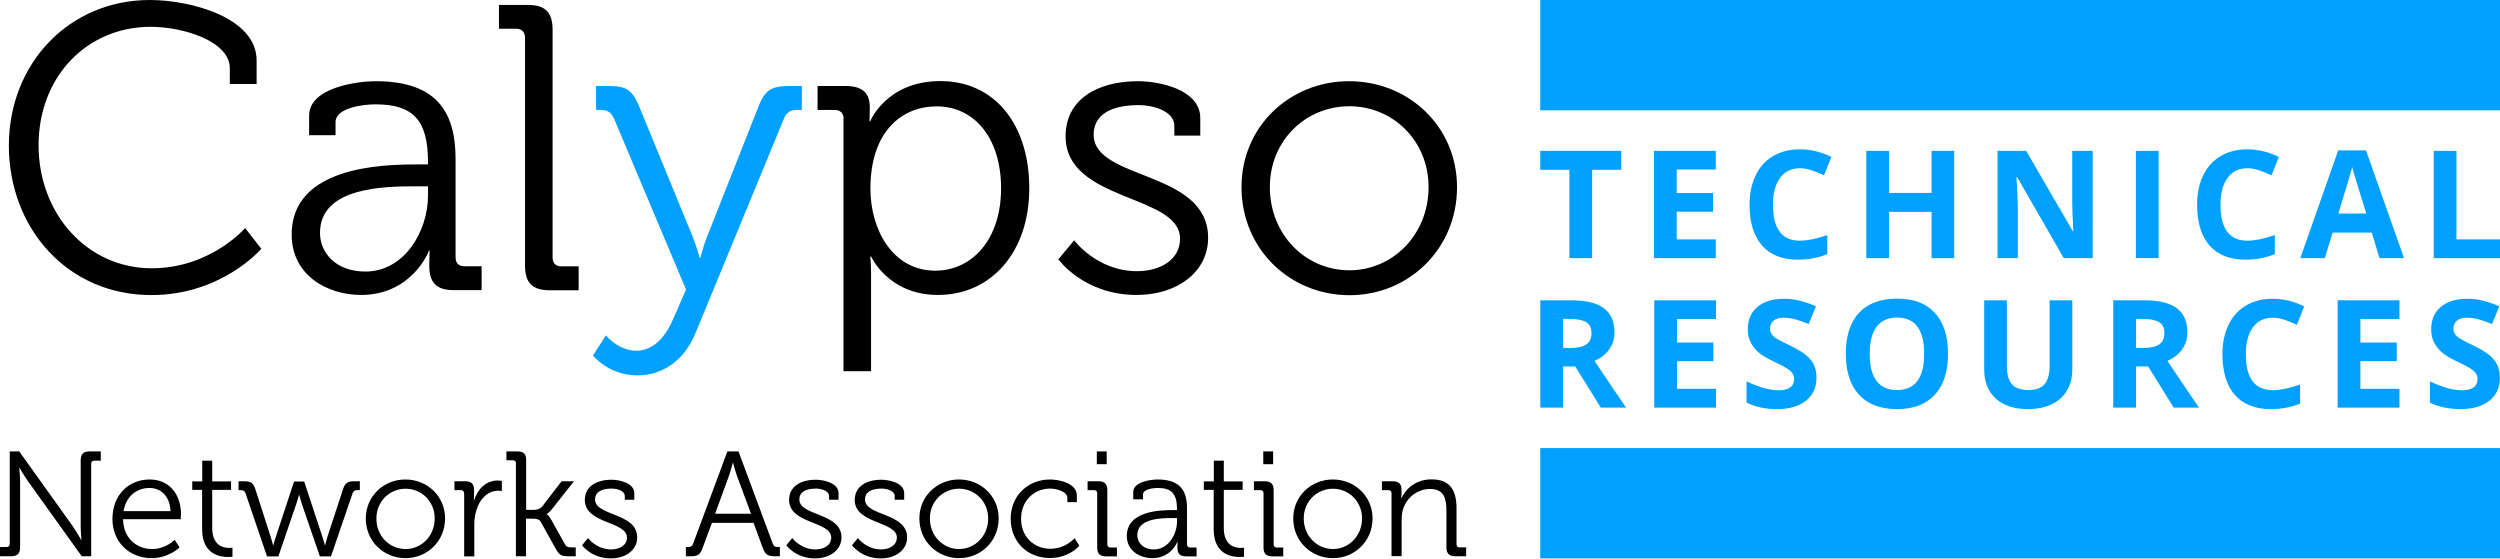
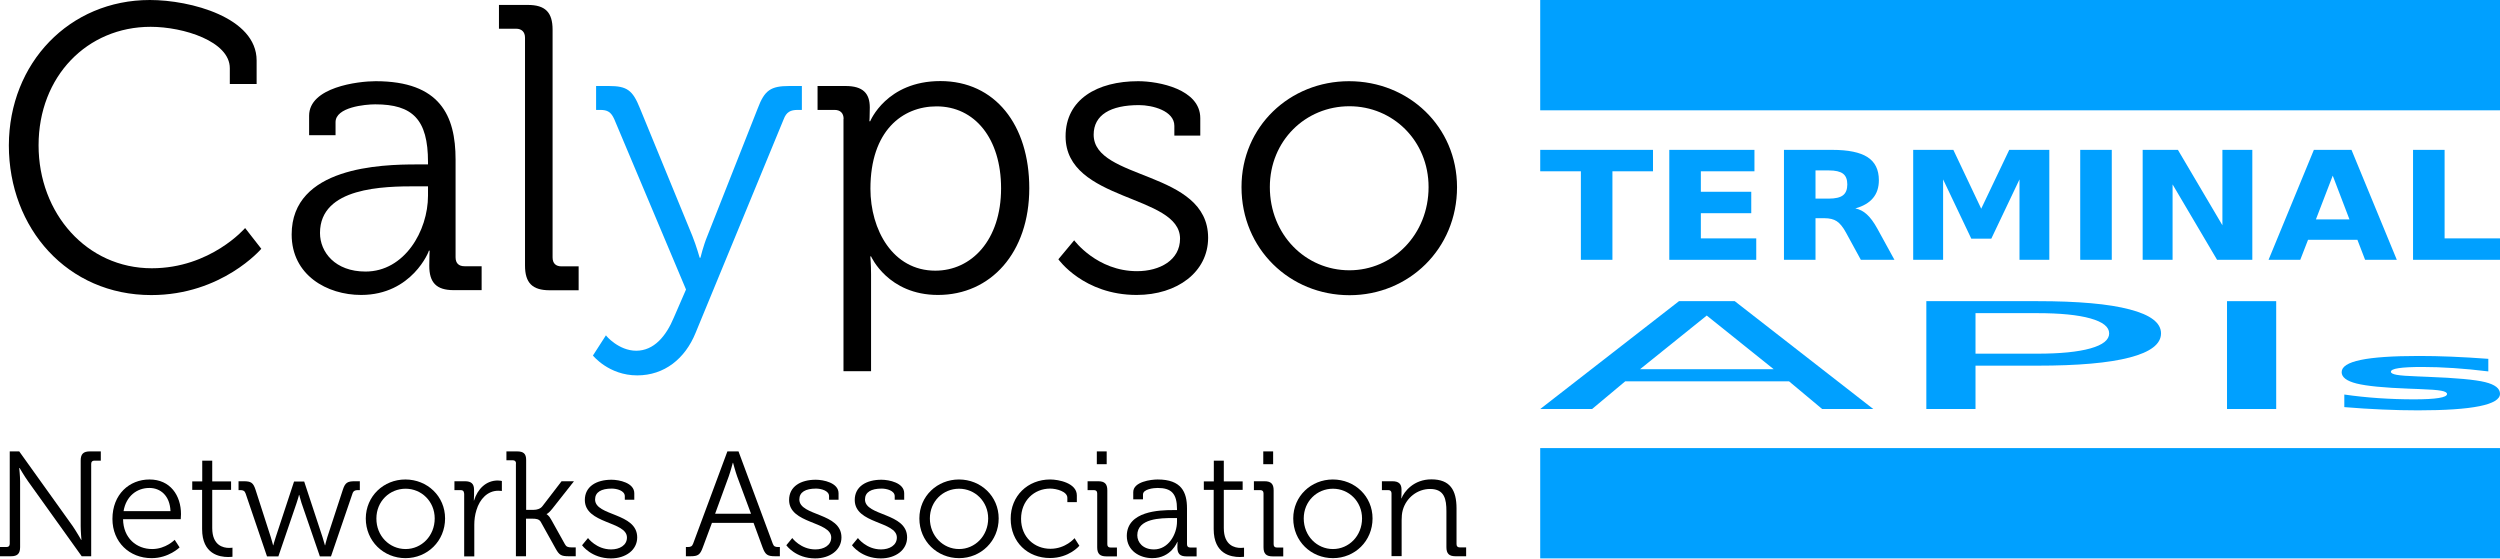
<svg xmlns="http://www.w3.org/2000/svg" xmlns:xlink="http://www.w3.org/1999/xlink" version="1.1" id="Layer_1" x="0px" y="0px" viewBox="0 0 197.662 44.15" xml:space="preserve" width="197.662" height="44.15">
  <defs id="defs67">
    <linearGradient id="linearGradient1483">
      <stop style="stop-color:#00a0ff;stop-opacity:1;" offset="0" id="stop1479" />
      <stop style="stop-color:#00a0ff;stop-opacity:0;" offset="1" id="stop1481" />
    </linearGradient>
    <linearGradient xlink:href="#linearGradient1483" id="linearGradient1485" x1="176.831" y1="-9.61" x2="285.089" y2="-9.61" gradientUnits="userSpaceOnUse" />
    <linearGradient xlink:href="#linearGradient1483" id="linearGradient1487" x1="177.421" y1="10.465" x2="285.651" y2="10.465" gradientUnits="userSpaceOnUse" />
  </defs>
  <style type="text/css" id="style2"> .st0{fill:#00A0FF;} </style>
  <g id="g18329" transform="translate(-0.67,-0.27)">
    <g id="g10">
      <path d="m 12.52,0.27 c 3.21,0 8.44,1.38 8.44,4.78 V 6.91 H 18.84 V 5.66 c 0,-2.12 -3.66,-3.27 -6.26,-3.27 -5.01,0 -8.86,3.91 -8.86,9.37 0,5.39 3.82,9.72 8.95,9.72 4.65,0 7.38,-3.18 7.38,-3.18 l 1.28,1.64 c 0,0 -3.11,3.66 -8.7,3.66 C 6.02,23.6 1.37,18.34 1.37,11.76 1.39,5.24 6.17,0.27 12.52,0.27 Z" id="path4" />
      <path d="m 33.61,13.27 h 0.9 v -0.19 c 0,-3.37 -1.22,-4.56 -4.17,-4.56 -0.8,0 -3.14,0.22 -3.14,1.41 v 1.03 H 25.11 V 9.42 c 0,-2.25 3.85,-2.73 5.26,-2.73 5.1,0 6.32,2.73 6.32,6.19 v 7.73 c 0,0.48 0.26,0.71 0.71,0.71 h 1.35 v 1.89 h -2.21 c -1.38,0 -1.93,-0.61 -1.93,-1.93 0,-0.71 0.03,-1.19 0.03,-1.19 h -0.06 c 0.03,0 -1.32,3.5 -5.36,3.5 -2.7,0 -5.49,-1.57 -5.49,-4.78 0,-5.35 7.09,-5.54 9.88,-5.54 z m -4.04,8.47 c 3.08,0 4.94,-3.21 4.94,-6 V 15 h -0.93 c -2.54,0 -7.61,0.06 -7.61,3.69 0,1.51 1.19,3.05 3.6,3.05 z" id="path6" />
      <path d="M 42.18,3.25 C 42.18,2.8 41.92,2.54 41.47,2.54 H 40.12 V 0.66 h 2.28 c 1.38,0 1.96,0.58 1.96,1.96 v 18 c 0,0.48 0.26,0.71 0.71,0.71 h 1.35 v 1.89 h -2.28 c -1.38,0 -1.96,-0.58 -1.96,-1.96 z" id="path8" />
    </g>
    <g id="g14">
      <path class="st0" d="m 50.97,28 c 1.41,0 2.37,-1.16 2.98,-2.63 L 54.91,23.16 49.24,9.7 C 48.98,9.12 48.7,8.96 48.12,8.96 H 47.8 V 7.07 h 1 c 1.44,0 1.89,0.32 2.47,1.77 l 4.14,10.08 c 0.32,0.8 0.58,1.73 0.58,1.73 h 0.06 c 0,0 0.22,-0.93 0.55,-1.73 L 60.58,8.84 c 0.54,-1.44 1.03,-1.77 2.5,-1.77 h 0.99 v 1.89 h -0.32 c -0.58,0 -0.9,0.16 -1.12,0.74 l -6.96,16.88 c -0.83,2.05 -2.47,3.37 -4.62,3.37 -2.25,0 -3.5,-1.57 -3.5,-1.57 l 1.03,-1.6 C 48.57,26.81 49.59,28 50.97,28 Z" id="path12" style="fill:#00a0ff;fill-opacity:1" />
    </g>
    <g id="g22">
      <path d="m 67.37,9.67 c 0,-0.45 -0.26,-0.71 -0.71,-0.71 H 65.31 V 7.07 h 2.21 c 1.38,0 1.92,0.58 1.92,1.7 0,0.64 -0.03,1.09 -0.03,1.09 h 0.06 c 0,0 1.28,-3.18 5.55,-3.18 4.33,0 7.03,3.47 7.03,8.47 0,5.1 -3.05,8.44 -7.22,8.44 -3.95,0 -5.29,-3.05 -5.29,-3.05 h -0.06 c 0,0 0.06,0.58 0.06,1.41 v 7.67 H 67.36 V 9.67 Z m 7.25,12 c 2.86,0 5.2,-2.41 5.2,-6.51 0,-3.95 -2.09,-6.48 -5.1,-6.48 -2.7,0 -5.23,1.93 -5.23,6.51 0,3.24 1.76,6.48 5.13,6.48 z" id="path16" />
      <path d="m 85.6,19.27 c 0,0 1.8,2.44 4.97,2.44 1.8,0 3.4,-0.87 3.4,-2.57 0,-3.53 -9.05,-2.89 -9.05,-8.09 0,-2.92 2.5,-4.36 5.74,-4.36 1.64,0 4.91,0.64 4.91,2.92 v 1.38 h -2.05 v -0.77 c 0,-1.19 -1.73,-1.64 -2.79,-1.64 -2.25,0 -3.59,0.77 -3.59,2.34 0,3.63 9.05,2.79 9.05,8.15 0,2.7 -2.44,4.52 -5.65,4.52 -4.2,0 -6.19,-2.82 -6.19,-2.82 z" id="path18" />
      <path d="m 107.33,6.69 c 4.72,0 8.54,3.59 8.54,8.38 0,4.88 -3.82,8.54 -8.5,8.54 -4.72,0 -8.54,-3.66 -8.54,-8.54 -0.01,-4.79 3.81,-8.38 8.5,-8.38 z m 0.03,14.95 c 3.43,0 6.26,-2.82 6.26,-6.58 0,-3.66 -2.82,-6.39 -6.26,-6.39 -3.47,0 -6.29,2.73 -6.29,6.39 0,3.76 2.82,6.58 6.29,6.58 z" id="path20" />
    </g>
    <g id="g62">
      <path d="m 0.67,43.52 h 0.51 c 0.17,0 0.26,-0.08 0.26,-0.26 v -7.3 h 0.75 l 4.23,5.91 c 0.28,0.41 0.67,1.09 0.67,1.09 h 0.02 c 0,0 -0.06,-0.65 -0.06,-1.09 v -5.19 c 0,-0.51 0.21,-0.72 0.72,-0.72 h 0.87 v 0.73 h -0.5 c -0.17,0 -0.26,0.08 -0.26,0.26 v 7.3 H 7.13 L 2.9,38.34 C 2.61,37.94 2.22,37.27 2.22,37.27 H 2.19 c 0,0 0.07,0.64 0.07,1.07 v 5.19 c 0,0.51 -0.21,0.72 -0.72,0.72 H 0.67 Z" id="path24" />
      <path d="m 12.49,38.18 c 1.64,0 2.49,1.26 2.49,2.74 0,0.14 -0.02,0.4 -0.02,0.4 H 10.4 c 0.02,1.5 1.07,2.36 2.3,2.36 1.08,0 1.78,-0.73 1.78,-0.73 l 0.39,0.6 c 0,0 -0.86,0.85 -2.21,0.85 -1.76,0 -3.1,-1.27 -3.1,-3.1 0,-1.95 1.34,-3.12 2.93,-3.12 z m 1.66,2.5 c -0.05,-1.23 -0.8,-1.83 -1.67,-1.83 -0.98,0 -1.84,0.64 -2.04,1.83 z" id="path26" />
      <path d="m 16.65,39 h -0.78 v -0.67 h 0.79 v -1.64 h 0.79 v 1.64 h 1.49 V 39 h -1.49 v 3.02 c 0,1.39 0.88,1.57 1.33,1.57 0.17,0 0.27,-0.02 0.27,-0.02 v 0.72 c 0,0 -0.14,0.02 -0.34,0.02 -0.68,0 -2.06,-0.22 -2.06,-2.21 z" id="path28" />
      <path d="m 20.09,39.29 c -0.07,-0.21 -0.2,-0.27 -0.41,-0.27 h -0.15 v -0.7 h 0.41 c 0.57,0 0.75,0.11 0.93,0.66 l 1.21,3.76 c 0.09,0.28 0.18,0.64 0.18,0.64 h 0.02 c 0,0 0.09,-0.35 0.19,-0.64 l 1.45,-4.4 h 0.8 l 1.45,4.4 c 0.09,0.28 0.19,0.64 0.19,0.64 h 0.02 c 0,0 0.07,-0.34 0.17,-0.64 l 1.23,-3.76 c 0.18,-0.55 0.37,-0.66 0.93,-0.66 h 0.41 v 0.7 h -0.17 c -0.2,0 -0.34,0.06 -0.41,0.27 l -1.7,4.97 H 25.96 L 24.51,40.04 C 24.42,39.75 24.33,39.4 24.33,39.4 h -0.02 c 0,0 -0.08,0.34 -0.19,0.64 l -1.44,4.22 h -0.9 z" id="path30" />
      <path d="m 32.72,38.18 c 1.73,0 3.14,1.32 3.14,3.08 0,1.79 -1.4,3.14 -3.13,3.14 -1.73,0 -3.14,-1.34 -3.14,-3.14 0.01,-1.76 1.41,-3.08 3.13,-3.08 z m 0.02,5.5 c 1.26,0 2.3,-1.04 2.3,-2.42 0,-1.34 -1.04,-2.35 -2.3,-2.35 -1.27,0 -2.31,1 -2.31,2.35 -0.01,1.38 1.03,2.42 2.31,2.42 z" id="path32" />
      <path d="m 37.36,39.28 c 0,-0.17 -0.09,-0.26 -0.26,-0.26 h -0.5 v -0.7 h 0.83 c 0.5,0 0.72,0.2 0.72,0.67 v 0.4 c 0,0.25 -0.02,0.45 -0.02,0.45 h 0.02 c 0.28,-0.9 0.94,-1.58 1.88,-1.58 0.17,0 0.32,0.04 0.32,0.04 v 0.79 c 0,0 -0.14,-0.02 -0.29,-0.02 -0.84,0 -1.46,0.66 -1.72,1.53 -0.12,0.38 -0.17,0.78 -0.17,1.16 v 2.5 h -0.8 v -4.98 z" id="path34" />
      <path d="m 41.47,36.92 c 0,-0.17 -0.09,-0.26 -0.26,-0.26 h -0.5 v -0.7 h 0.84 c 0.51,0 0.72,0.18 0.72,0.68 v 3.94 h 0.61 c 0.22,0 0.51,-0.07 0.67,-0.28 l 1.52,-1.98 h 0.98 l -1.71,2.17 c -0.29,0.37 -0.45,0.42 -0.45,0.42 v 0.02 c 0,0 0.18,0.08 0.37,0.44 l 1.07,1.92 c 0.11,0.2 0.22,0.26 0.54,0.26 h 0.32 v 0.7 h -0.55 c -0.59,0 -0.75,-0.09 -1.03,-0.59 L 43.43,41.54 C 43.3,41.3 43.02,41.28 42.8,41.28 h -0.54 v 2.97 h -0.8 v -7.33 z" id="path36" />
      <path d="m 47.16,42.81 c 0,0 0.66,0.9 1.83,0.9 0.66,0 1.25,-0.32 1.25,-0.94 0,-1.3 -3.33,-1.06 -3.33,-2.97 0,-1.07 0.92,-1.6 2.11,-1.6 0.6,0 1.8,0.24 1.8,1.07 v 0.51 H 50.07 V 39.5 c 0,-0.44 -0.64,-0.6 -1.03,-0.6 -0.83,0 -1.32,0.28 -1.32,0.86 0,1.33 3.33,1.03 3.33,3 0,0.99 -0.9,1.66 -2.08,1.66 -1.54,0 -2.28,-1.04 -2.28,-1.04 z" id="path38" />
      <path d="m 54.9,43.52 h 0.15 c 0.21,0 0.34,-0.04 0.42,-0.26 l 2.71,-7.3 h 0.88 l 2.71,7.3 c 0.08,0.22 0.2,0.26 0.42,0.26 h 0.14 v 0.73 h -0.38 c -0.59,0 -0.77,-0.12 -0.98,-0.68 l -0.72,-1.96 h -3.29 l -0.73,1.96 c -0.21,0.57 -0.38,0.68 -0.97,0.68 H 54.9 Z m 5.15,-2.63 -1.1,-2.96 c -0.14,-0.39 -0.32,-1.07 -0.32,-1.07 h -0.02 c 0,0 -0.18,0.68 -0.32,1.07 l -1.08,2.96 z" id="path40" />
      <path d="m 63.31,42.81 c 0,0 0.66,0.9 1.83,0.9 0.66,0 1.25,-0.32 1.25,-0.94 0,-1.3 -3.33,-1.06 -3.33,-2.97 0,-1.07 0.92,-1.6 2.11,-1.6 0.6,0 1.8,0.24 1.8,1.07 v 0.51 H 66.22 V 39.5 c 0,-0.44 -0.64,-0.6 -1.03,-0.6 -0.83,0 -1.32,0.28 -1.32,0.86 0,1.33 3.33,1.03 3.33,3 0,0.99 -0.9,1.66 -2.08,1.66 -1.55,0 -2.28,-1.04 -2.28,-1.04 z" id="path42" />
      <path d="m 68.5,42.81 c 0,0 0.66,0.9 1.83,0.9 0.66,0 1.25,-0.32 1.25,-0.94 0,-1.3 -3.33,-1.06 -3.33,-2.97 0,-1.07 0.92,-1.6 2.11,-1.6 0.6,0 1.8,0.24 1.8,1.07 v 0.51 H 71.41 V 39.5 c 0,-0.44 -0.64,-0.6 -1.03,-0.6 -0.83,0 -1.32,0.28 -1.32,0.86 0,1.33 3.33,1.03 3.33,3 0,0.99 -0.9,1.66 -2.08,1.66 -1.54,0 -2.28,-1.04 -2.28,-1.04 z" id="path44" />
      <path d="m 76.49,38.18 c 1.73,0 3.14,1.32 3.14,3.08 0,1.79 -1.4,3.14 -3.13,3.14 -1.73,0 -3.14,-1.34 -3.14,-3.14 0,-1.76 1.41,-3.08 3.13,-3.08 z m 0.01,5.5 c 1.26,0 2.3,-1.04 2.3,-2.42 0,-1.34 -1.04,-2.35 -2.3,-2.35 -1.27,0 -2.31,1 -2.31,2.35 0,1.38 1.04,2.42 2.31,2.42 z" id="path46" />
      <path d="m 83.7,38.18 c 0.67,0 2.11,0.28 2.11,1.26 v 0.53 h -0.75 v -0.34 c 0,-0.5 -0.86,-0.73 -1.36,-0.73 -1.27,0 -2.3,0.96 -2.3,2.39 0,1.46 1.07,2.37 2.32,2.37 1.21,0 1.91,-0.84 1.91,-0.84 l 0.38,0.6 c 0,0 -0.8,0.97 -2.32,0.97 -1.77,0 -3.11,-1.26 -3.11,-3.1 -0.01,-1.81 1.35,-3.11 3.12,-3.11 z" id="path48" />
      <path d="m 87.42,39.28 c 0,-0.17 -0.09,-0.26 -0.26,-0.26 h -0.5 v -0.7 h 0.84 c 0.51,0 0.72,0.21 0.72,0.72 v 4.26 c 0,0.18 0.09,0.26 0.26,0.26 h 0.5 v 0.7 h -0.84 c -0.51,0 -0.72,-0.21 -0.72,-0.72 z m -0.03,-3.32 h 0.78 v 1.01 h -0.78 z" id="path50" />
      <path d="m 93.4,40.6 h 0.33 v -0.07 c 0,-1.24 -0.45,-1.68 -1.53,-1.68 -0.29,0 -1.16,0.08 -1.16,0.52 v 0.38 h -0.77 v -0.57 c 0,-0.83 1.42,-1 1.93,-1 1.88,0 2.32,1 2.32,2.28 v 2.84 c 0,0.18 0.09,0.26 0.26,0.26 h 0.5 v 0.7 h -0.81 c -0.51,0 -0.71,-0.22 -0.71,-0.71 0,-0.26 0.01,-0.44 0.01,-0.44 h -0.02 c 0.01,0 -0.48,1.29 -1.97,1.29 -0.99,0 -2.02,-0.58 -2.02,-1.76 0.01,-1.97 2.61,-2.04 3.64,-2.04 z m -1.49,3.11 c 1.13,0 1.82,-1.18 1.82,-2.21 v -0.27 h -0.34 c -0.93,0 -2.8,0.02 -2.8,1.36 0,0.56 0.44,1.12 1.32,1.12 z" id="path52" />
      <path d="m 96.63,39 h -0.78 v -0.67 h 0.79 v -1.64 h 0.79 v 1.64 h 1.49 V 39 h -1.49 v 3.02 c 0,1.39 0.88,1.57 1.33,1.57 0.17,0 0.27,-0.02 0.27,-0.02 v 0.72 c 0,0 -0.14,0.02 -0.34,0.02 -0.68,0 -2.06,-0.22 -2.06,-2.21 z" id="path54" />
      <path d="m 100.57,39.28 c 0,-0.17 -0.09,-0.26 -0.26,-0.26 h -0.5 v -0.7 h 0.84 c 0.51,0 0.72,0.21 0.72,0.72 v 4.26 c 0,0.18 0.09,0.26 0.26,0.26 h 0.5 v 0.7 h -0.84 c -0.51,0 -0.72,-0.21 -0.72,-0.72 z m -0.02,-3.32 h 0.78 v 1.01 h -0.78 z" id="path56" />
      <path d="m 106.05,38.18 c 1.73,0 3.14,1.32 3.14,3.08 0,1.79 -1.4,3.14 -3.13,3.14 -1.73,0 -3.14,-1.34 -3.14,-3.14 0,-1.76 1.41,-3.08 3.13,-3.08 z m 0.01,5.5 c 1.26,0 2.3,-1.04 2.3,-2.42 0,-1.34 -1.04,-2.35 -2.3,-2.35 -1.27,0 -2.31,1 -2.31,2.35 0,1.38 1.04,2.42 2.31,2.42 z" id="path58" />
      <path d="m 110.69,39.28 c 0,-0.17 -0.09,-0.26 -0.26,-0.26 h -0.5 v -0.7 h 0.83 c 0.5,0 0.72,0.21 0.72,0.66 v 0.27 c 0,0.24 -0.02,0.42 -0.02,0.42 h 0.02 c 0.21,-0.54 0.97,-1.5 2.36,-1.5 1.47,0 1.99,0.84 1.99,2.3 v 2.82 c 0,0.18 0.09,0.26 0.26,0.26 h 0.5 v 0.7 h -0.84 c -0.51,0 -0.72,-0.21 -0.72,-0.72 v -2.84 c 0,-0.93 -0.14,-1.76 -1.29,-1.76 -1.01,0 -1.89,0.7 -2.16,1.67 -0.07,0.25 -0.09,0.52 -0.09,0.8 v 2.84 h -0.8 z" id="path60" />
    </g>
  </g>
  <g id="g8190" transform="matrix(0.7029932,0,0,0.7029932,9.355902,22.92235)">
    <text xml:space="preserve" style="font-style:normal;font-variant:normal;font-weight:bold;font-stretch:normal;font-size:14.749px;line-height:10.975px;font-family:'Courier New';-inkscape-font-specification:'Courier New, Bold';font-variant-ligatures:normal;font-variant-caps:normal;font-variant-numeric:normal;font-variant-east-asian:normal;letter-spacing:0px;word-spacing:0px;fill:#000000;fill-opacity:1;stroke:none;stroke-width:1.106px;stroke-linecap:butt;stroke-linejoin:miter;stroke-opacity:1" x="-15.793" y="48.274" id="text1524">
      <tspan x="-15.793" y="48.274" style="font-style:normal;font-variant:normal;font-weight:bold;font-stretch:normal;font-size:14.749px;font-family:'Courier New';-inkscape-font-specification:'Courier New, Bold';font-variant-ligatures:normal;font-variant-caps:normal;font-variant-numeric:normal;font-variant-east-asian:normal;stroke-width:1.106px" id="tspan12437" />
    </text>
    <text xml:space="preserve" style="font-style:normal;font-variant:normal;font-weight:bold;font-stretch:normal;font-size:16px;line-height:10px;font-family:'Open Sans';-inkscape-font-specification:'Open Sans, Bold';font-variant-ligatures:normal;font-variant-caps:normal;font-variant-numeric:normal;font-variant-east-asian:normal;letter-spacing:0px;word-spacing:0px;fill:#000000;fill-opacity:1;stroke:none;stroke-width:1px;stroke-linecap:butt;stroke-linejoin:miter;stroke-opacity:1" x="124.893" y="39.222" id="text1524-1">
      <tspan x="124.893" y="39.222" id="tspan1528-7" style="font-style:normal;font-variant:normal;font-weight:bold;font-stretch:normal;font-size:16px;font-family:'Open Sans';-inkscape-font-specification:'Open Sans, Bold';font-variant-ligatures:normal;font-variant-caps:normal;font-variant-numeric:normal;font-variant-east-asian:normal" />
    </text>
    <g id="g3567">
-       <g aria-label="TECHNICAL" id="text65104" style="font-weight:bold;font-size:16.906px;line-height:10.566px;font-family:'Open Sans';-inkscape-font-specification:'Open Sans, Bold';letter-spacing:1.821px;word-spacing:0px;opacity:1;vector-effect:none;fill:#00a0ff;stroke-width:0.313;stop-color:#000000;stop-opacity:1">
-         <path d="m 165.754,-3.572 h -2.559 v -9.939 h -3.277 v -2.13 h 9.113 v 2.13 h -3.277 z" style="vector-effect:none;stop-color:#000000;stop-opacity:1" id="path2237" />
-         <path d="m 179.66,-3.572 h -6.951 V -15.64 h 6.951 v 2.097 h -4.392 v 2.65 h 4.086 v 2.097 h -4.086 v 3.112 h 4.392 z" style="vector-effect:none;stop-color:#000000;stop-opacity:1" id="path2239" />
-         <path d="m 189.124,-13.684 q -1.445,0 -2.237,1.09 -0.792,1.081 -0.792,3.021 0,4.037 3.03,4.037 1.271,0 3.079,-0.636 v 2.146 q -1.486,0.619 -3.318,0.619 -2.633,0 -4.028,-1.593 -1.395,-1.601 -1.395,-4.59 0,-1.882 0.685,-3.294 0.685,-1.42 1.965,-2.171 1.288,-0.759 3.013,-0.759 1.758,0 3.533,0.85 l -0.825,2.08 q -0.677,-0.322 -1.362,-0.561 -0.685,-0.239 -1.346,-0.239 z" style="vector-effect:none;stop-color:#000000;stop-opacity:1" id="path2241" />
-         <path d="m 206.481,-3.572 h -2.551 v -5.209 h -4.78 v 5.209 h -2.559 V -15.64 h 2.559 v 4.73 h 4.78 v -4.73 h 2.551 z" style="vector-effect:none;stop-color:#000000;stop-opacity:1" id="path2243" />
-         <path d="m 222.054,-3.572 h -3.252 l -5.25,-9.13 h -0.074 q 0.157,2.419 0.157,3.451 v 5.679 h -2.287 V -15.64 h 3.228 l 5.242,9.039 h 0.058 q -0.124,-2.353 -0.124,-3.327 v -5.712 h 2.303 z" style="vector-effect:none;stop-color:#000000;stop-opacity:1" id="path2245" />
-         <path d="M 226.913,-3.572 V -15.64 h 2.559 v 12.069 z" style="vector-effect:none;stop-color:#000000;stop-opacity:1" id="path2247" />
-         <path d="m 239.457,-13.684 q -1.445,0 -2.237,1.09 -0.792,1.081 -0.792,3.021 0,4.037 3.03,4.037 1.271,0 3.079,-0.636 v 2.146 q -1.486,0.619 -3.318,0.619 -2.633,0 -4.028,-1.593 -1.395,-1.601 -1.395,-4.59 0,-1.882 0.685,-3.294 0.685,-1.42 1.965,-2.171 1.288,-0.759 3.013,-0.759 1.758,0 3.533,0.85 l -0.825,2.08 q -0.677,-0.322 -1.362,-0.561 -0.685,-0.239 -1.346,-0.239 z" style="vector-effect:none;stop-color:#000000;stop-opacity:1" id="path2249" />
-         <path d="m 254.312,-3.572 -0.875,-2.873 h -4.4 l -0.875,2.873 h -2.757 l 4.26,-12.118 h 3.129 l 4.276,12.118 z m -1.486,-5.019 q -1.213,-3.905 -1.37,-4.416 -0.149,-0.512 -0.215,-0.809 -0.272,1.057 -1.56,5.225 z" style="vector-effect:none;stop-color:#000000;stop-opacity:1" id="path2251" />
-         <path d="M 260.409,-3.572 V -15.64 h 2.559 v 9.955 h 4.895 v 2.113 z" style="vector-effect:none;stop-color:#000000;stop-opacity:1" id="path2253" />
-       </g>
-       <g aria-label="RESOURCES" transform="translate(-17.6458,-3.273661)" id="text65104-1" style="font-weight:bold;font-size:16.906px;line-height:10.566px;font-family:'Open Sans';-inkscape-font-specification:'Open Sans, Bold';letter-spacing:1.652px;word-spacing:0px;baseline-shift:baseline;opacity:1;vector-effect:none;fill:#00a0ff;stroke-width:0.313;stop-color:#000000;stop-opacity:1">
-         <path d="m 180.136,9.8 h 0.825 q 1.213,0 1.791,-0.404 0.578,-0.404 0.578,-1.271 0,-0.859 -0.594,-1.222 -0.586,-0.363 -1.824,-0.363 h -0.776 z m 0,2.08 v 4.631 h -2.559 V 4.443 h 3.517 q 2.46,0 3.64,0.9 1.18,0.892 1.18,2.716 0,1.065 -0.586,1.899 -0.586,0.825 -1.659,1.296 2.724,4.07 3.55,5.258 h -2.84 l -2.881,-4.631 z" style="baseline-shift:baseline;vector-effect:none;stop-color:#000000;stop-opacity:1" id="path2274" />
-         <path d="m 197.341,16.512 h -6.951 V 4.443 h 6.951 v 2.097 h -4.392 V 9.19 h 4.086 v 2.097 h -4.086 v 3.112 h 4.392 z" style="baseline-shift:baseline;vector-effect:none;stop-color:#000000;stop-opacity:1" id="path2276" />
-         <path d="m 208.635,13.16 q 0,1.634 -1.18,2.576 -1.172,0.941 -3.269,0.941 -1.932,0 -3.418,-0.726 V 13.573 q 1.222,0.545 2.064,0.768 0.85,0.223 1.552,0.223 0.842,0 1.288,-0.322 0.454,-0.322 0.454,-0.958 0,-0.355 -0.198,-0.627 -0.198,-0.281 -0.586,-0.537 -0.38,-0.256 -1.56,-0.817 -1.106,-0.52 -1.659,-0.999 -0.553,-0.479 -0.883,-1.114 -0.33,-0.636 -0.33,-1.486 0,-1.601 1.081,-2.518 1.09,-0.916 3.005,-0.916 0.941,0 1.791,0.223 0.859,0.223 1.791,0.627 l -0.825,1.989 q -0.966,-0.396 -1.601,-0.553 -0.627,-0.157 -1.238,-0.157 -0.726,0 -1.114,0.338 -0.388,0.338 -0.388,0.883 0,0.338 0.157,0.594 0.157,0.248 0.495,0.487 0.347,0.231 1.626,0.842 1.692,0.809 2.32,1.626 0.627,0.809 0.627,1.989 z" style="baseline-shift:baseline;vector-effect:none;stop-color:#000000;stop-opacity:1" id="path2278" />
-         <path d="m 223.428,10.461 q 0,2.997 -1.486,4.606 -1.486,1.61 -4.26,1.61 -2.774,0 -4.26,-1.61 -1.486,-1.61 -1.486,-4.623 0,-3.013 1.486,-4.598 1.494,-1.593 4.276,-1.593 2.782,0 4.251,1.601 1.478,1.601 1.478,4.606 z m -8.808,0 q 0,2.022 0.768,3.046 0.768,1.024 2.295,1.024 3.063,0 3.063,-4.07 0,-4.078 -3.046,-4.078 -1.527,0 -2.303,1.032 -0.776,1.024 -0.776,3.046 z" style="baseline-shift:baseline;vector-effect:none;stop-color:#000000;stop-opacity:1" id="path2280" />
-         <path d="m 237.405,4.443 v 7.809 q 0,1.337 -0.603,2.344 -0.594,1.007 -1.725,1.544 -1.131,0.537 -2.675,0.537 -2.328,0 -3.616,-1.189 -1.288,-1.197 -1.288,-3.269 V 4.443 h 2.551 V 11.831 q 0,1.395 0.561,2.047 0.561,0.652 1.857,0.652 1.255,0 1.816,-0.652 0.57,-0.66 0.57,-2.064 V 4.443 Z" style="baseline-shift:baseline;vector-effect:none;stop-color:#000000;stop-opacity:1" id="path2282" />
-         <path d="m 244.572,9.8 h 0.825 q 1.213,0 1.791,-0.404 0.578,-0.404 0.578,-1.271 0,-0.859 -0.594,-1.222 -0.586,-0.363 -1.824,-0.363 h -0.776 z m 0,2.08 v 4.631 h -2.559 V 4.443 h 3.517 q 2.46,0 3.64,0.9 1.18,0.892 1.18,2.716 0,1.065 -0.586,1.899 -0.586,0.825 -1.659,1.296 2.724,4.07 3.55,5.258 h -2.84 l -2.881,-4.631 z" style="baseline-shift:baseline;vector-effect:none;stop-color:#000000;stop-opacity:1" id="path2284" />
-         <path d="m 259.952,6.399 q -1.445,0 -2.237,1.09 -0.792,1.081 -0.792,3.021 0,4.037 3.03,4.037 1.271,0 3.079,-0.636 v 2.146 q -1.486,0.619 -3.318,0.619 -2.633,0 -4.028,-1.593 -1.395,-1.601 -1.395,-4.59 0,-1.882 0.685,-3.294 0.685,-1.42 1.965,-2.171 1.288,-0.759 3.013,-0.759 1.758,0 3.533,0.85 l -0.825,2.08 q -0.677,-0.322 -1.362,-0.561 -0.685,-0.239 -1.346,-0.239 z" style="baseline-shift:baseline;vector-effect:none;stop-color:#000000;stop-opacity:1" id="path2286" />
-         <path d="m 274.201,16.512 h -6.951 V 4.443 h 6.951 v 2.097 h -4.392 V 9.19 h 4.086 v 2.097 h -4.086 v 3.112 h 4.392 z" style="baseline-shift:baseline;vector-effect:none;stop-color:#000000;stop-opacity:1" id="path2288" />
-         <path d="m 285.494,13.16 q 0,1.634 -1.18,2.576 -1.172,0.941 -3.269,0.941 -1.932,0 -3.418,-0.726 V 13.573 q 1.222,0.545 2.064,0.768 0.85,0.223 1.552,0.223 0.842,0 1.288,-0.322 0.454,-0.322 0.454,-0.958 0,-0.355 -0.198,-0.627 -0.198,-0.281 -0.586,-0.537 -0.38,-0.256 -1.56,-0.817 -1.106,-0.52 -1.659,-0.999 -0.553,-0.479 -0.883,-1.114 -0.33,-0.636 -0.33,-1.486 0,-1.601 1.081,-2.518 1.09,-0.916 3.005,-0.916 0.941,0 1.791,0.223 0.859,0.223 1.791,0.627 l -0.825,1.989 q -0.966,-0.396 -1.601,-0.553 -0.627,-0.157 -1.238,-0.157 -0.726,0 -1.114,0.338 -0.388,0.338 -0.388,0.883 0,0.338 0.157,0.594 0.157,0.248 0.495,0.487 0.347,0.231 1.626,0.842 1.692,0.809 2.32,1.626 0.627,0.809 0.627,1.989 z" style="baseline-shift:baseline;vector-effect:none;stop-color:#000000;stop-opacity:1" id="path2290" />
-       </g>
-       <rect style="font-variation-settings:normal;opacity:1;vector-effect:none;fill:#00a0ff;fill-opacity:1;fill-rule:evenodd;stroke:none;stroke-width:0.313;stroke-linecap:butt;stroke-linejoin:miter;stroke-miterlimit:4;stroke-dasharray:none;stroke-dashoffset:0;stroke-opacity:1;-inkscape-stroke:none;stop-color:#000000;stop-opacity:1" id="rect92030" width="107.946" height="12.407" x="159.917" y="-32.607" />
-       <rect style="font-variation-settings:normal;opacity:1;vector-effect:none;fill:#00a0ff;fill-opacity:1;fill-rule:evenodd;stroke:none;stroke-width:0.313;stroke-linecap:butt;stroke-linejoin:miter;stroke-miterlimit:4;stroke-dasharray:none;stroke-dashoffset:0;stroke-opacity:1;-inkscape-stroke:none;stop-color:#000000;stop-opacity:1" id="rect92030-8" width="107.946" height="12.407" x="159.917" y="17.789" />
+       <path id="rect92030" style="opacity:1;vector-effect:none;fill:#00a0ff;fill-rule:evenodd;stroke-width:0.313;stop-color:#000000;stop-opacity:1" d="m 159.917,-32.607 h 107.946 v 12.407 H 159.917 Z" />
+       <path id="rect92030-8" style="opacity:1;vector-effect:none;fill:#00a0ff;fill-rule:evenodd;stroke-width:0.313;stop-color:#000000;stop-opacity:1" d="M 159.917,17.789 H 267.863 V 30.196 H 159.917 Z" />
+       <g id="text6123" style="font-size:56.9px;line-height:1.25;stroke-width:1.422" />
+     </g>
+     <g aria-label="TERMINAL" transform="scale(1.054939,0.9479219)" id="text19958" style="font-weight:bold;font-size:17.894px;line-height:1.25;-inkscape-font-specification:'sans-serif, Bold';fill:#00a0ff;stroke-width:0.447">
+       <path d="m 151.59,-16.617 h 12.023 v 2.543 h -4.325 v 10.502 h -3.364 V -14.075 h -4.334 z" id="path60332" />
+       <path d="m 165.351,-16.617 h 9.078 v 2.543 h -5.714 v 2.429 h 5.374 v 2.543 h -5.374 v 2.988 h 5.906 v 2.543 h -9.27 z" id="path60334" />
+       <path d="m 182.354,-10.833 q 1.057,0 1.512,-0.393 0.463,-0.393 0.463,-1.293 0,-0.891 -0.463,-1.276 -0.454,-0.384 -1.512,-0.384 h -1.415 v 3.346 z m -1.415,2.324 v 4.937 h -3.364 V -16.617 h 5.138 q 2.578,0 3.775,0.865 1.206,0.865 1.206,2.735 0,1.293 -0.629,2.123 -0.62,0.83 -1.879,1.223 0.69,0.157 1.232,0.716 0.55,0.55 1.11,1.678 l 1.826,3.705 h -3.582 l -1.59,-3.242 q -0.481,-0.979 -0.979,-1.337 -0.489,-0.358 -1.311,-0.358 z" id="path60336" />
+       <path d="m 191.353,-16.617 h 4.281 l 2.971,6.981 2.988,-6.981 h 4.273 v 13.045 h -3.18 V -13.113 l -3.006,7.034 h -2.132 l -3.006,-7.034 v 9.541 h -3.189 z" id="path60338" />
+       <path d="m 209.16,-16.617 h 3.364 v 13.045 h -3.364 z" id="path60340" />
+       <path d="m 215.818,-16.617 h 3.757 l 4.744,8.947 v -8.947 h 3.189 v 13.045 h -3.757 l -4.744,-8.947 v 8.947 h -3.189 z" id="path60342" />
+       <path d="m 238.71,-5.949 h -5.26 l -0.83,2.377 h -3.381 l 4.832,-13.045 h 4.01 l 4.832,13.045 h -3.381 z m -4.421,-2.42 h 3.574 l -1.782,-5.19 z" id="path60344" />
+       <path d="m 244.643,-16.617 h 3.364 v 10.502 h 5.906 v 2.543 h -9.27 z" id="path60346" />
+     </g>
+     <g aria-label="APIs" transform="scale(1.835811,0.5447184)" id="text19958-7" style="font-size:30.546px;line-height:0;-inkscape-font-specification:'sans-serif, Normal';fill:#00a0ff;stroke-width:0.764">
+       <path d="M 97.312,5.289 93.225,16.371 h 8.188 z M 95.612,2.321 h 3.416 l 8.487,22.268 h -3.132 l -2.028,-5.712 H 92.316 l -2.028,5.712 h -3.177 z" style="line-height:0.85" id="path60349" />
+       <path d="M 113.778,4.797 V 13.164 h 3.788 q 2.103,0 3.252,-1.089 1.148,-1.089 1.148,-3.102 0,-1.999 -1.148,-3.087 -1.148,-1.089 -3.252,-1.089 z m -3.013,-2.476 h 6.801 q 3.744,0 5.653,1.7 1.924,1.685 1.924,4.952 0,3.296 -1.924,4.982 -1.909,1.685 -5.653,1.685 h -3.788 v 8.949 h -3.013 z" style="line-height:0.85" id="path60351" />
+       <path d="m 129.186,2.321 h 3.013 V 24.589 h -3.013 z" style="line-height:0.85" id="path60353" />
+       <path d="m 145.194,14.229 v 2.597 q -1.098,-0.458 -2.12,-0.688 -1.022,-0.229 -1.929,-0.229 -0.974,0 -1.451,0.248 -0.468,0.239 -0.468,0.745 0,0.411 0.353,0.63 0.363,0.22 1.289,0.325 l 0.602,0.086 q 2.626,0.334 3.533,1.098 0.907,0.764 0.907,2.397 0,1.709 -1.26,2.569 -1.26,0.859 -3.762,0.859 -1.06,0 -2.196,-0.172 -1.127,-0.162 -2.32,-0.497 v -2.597 q 1.022,0.497 2.091,0.745 1.079,0.248 2.187,0.248 1.003,0 1.509,-0.277 0.506,-0.277 0.506,-0.821 0,-0.458 -0.353,-0.678 -0.344,-0.229 -1.385,-0.353 l -0.602,-0.076 q -2.282,-0.286 -3.199,-1.06 -0.917,-0.773 -0.917,-2.349 0,-1.7 1.165,-2.521 1.165,-0.821 3.571,-0.821 0.945,0 1.986,0.143 1.041,0.143 2.263,0.449 z" style="font-weight:bold;font-size:19.556px;-inkscape-font-specification:'sans-serif, Bold'" id="path60355" />
    </g>
  </g>
</svg>
